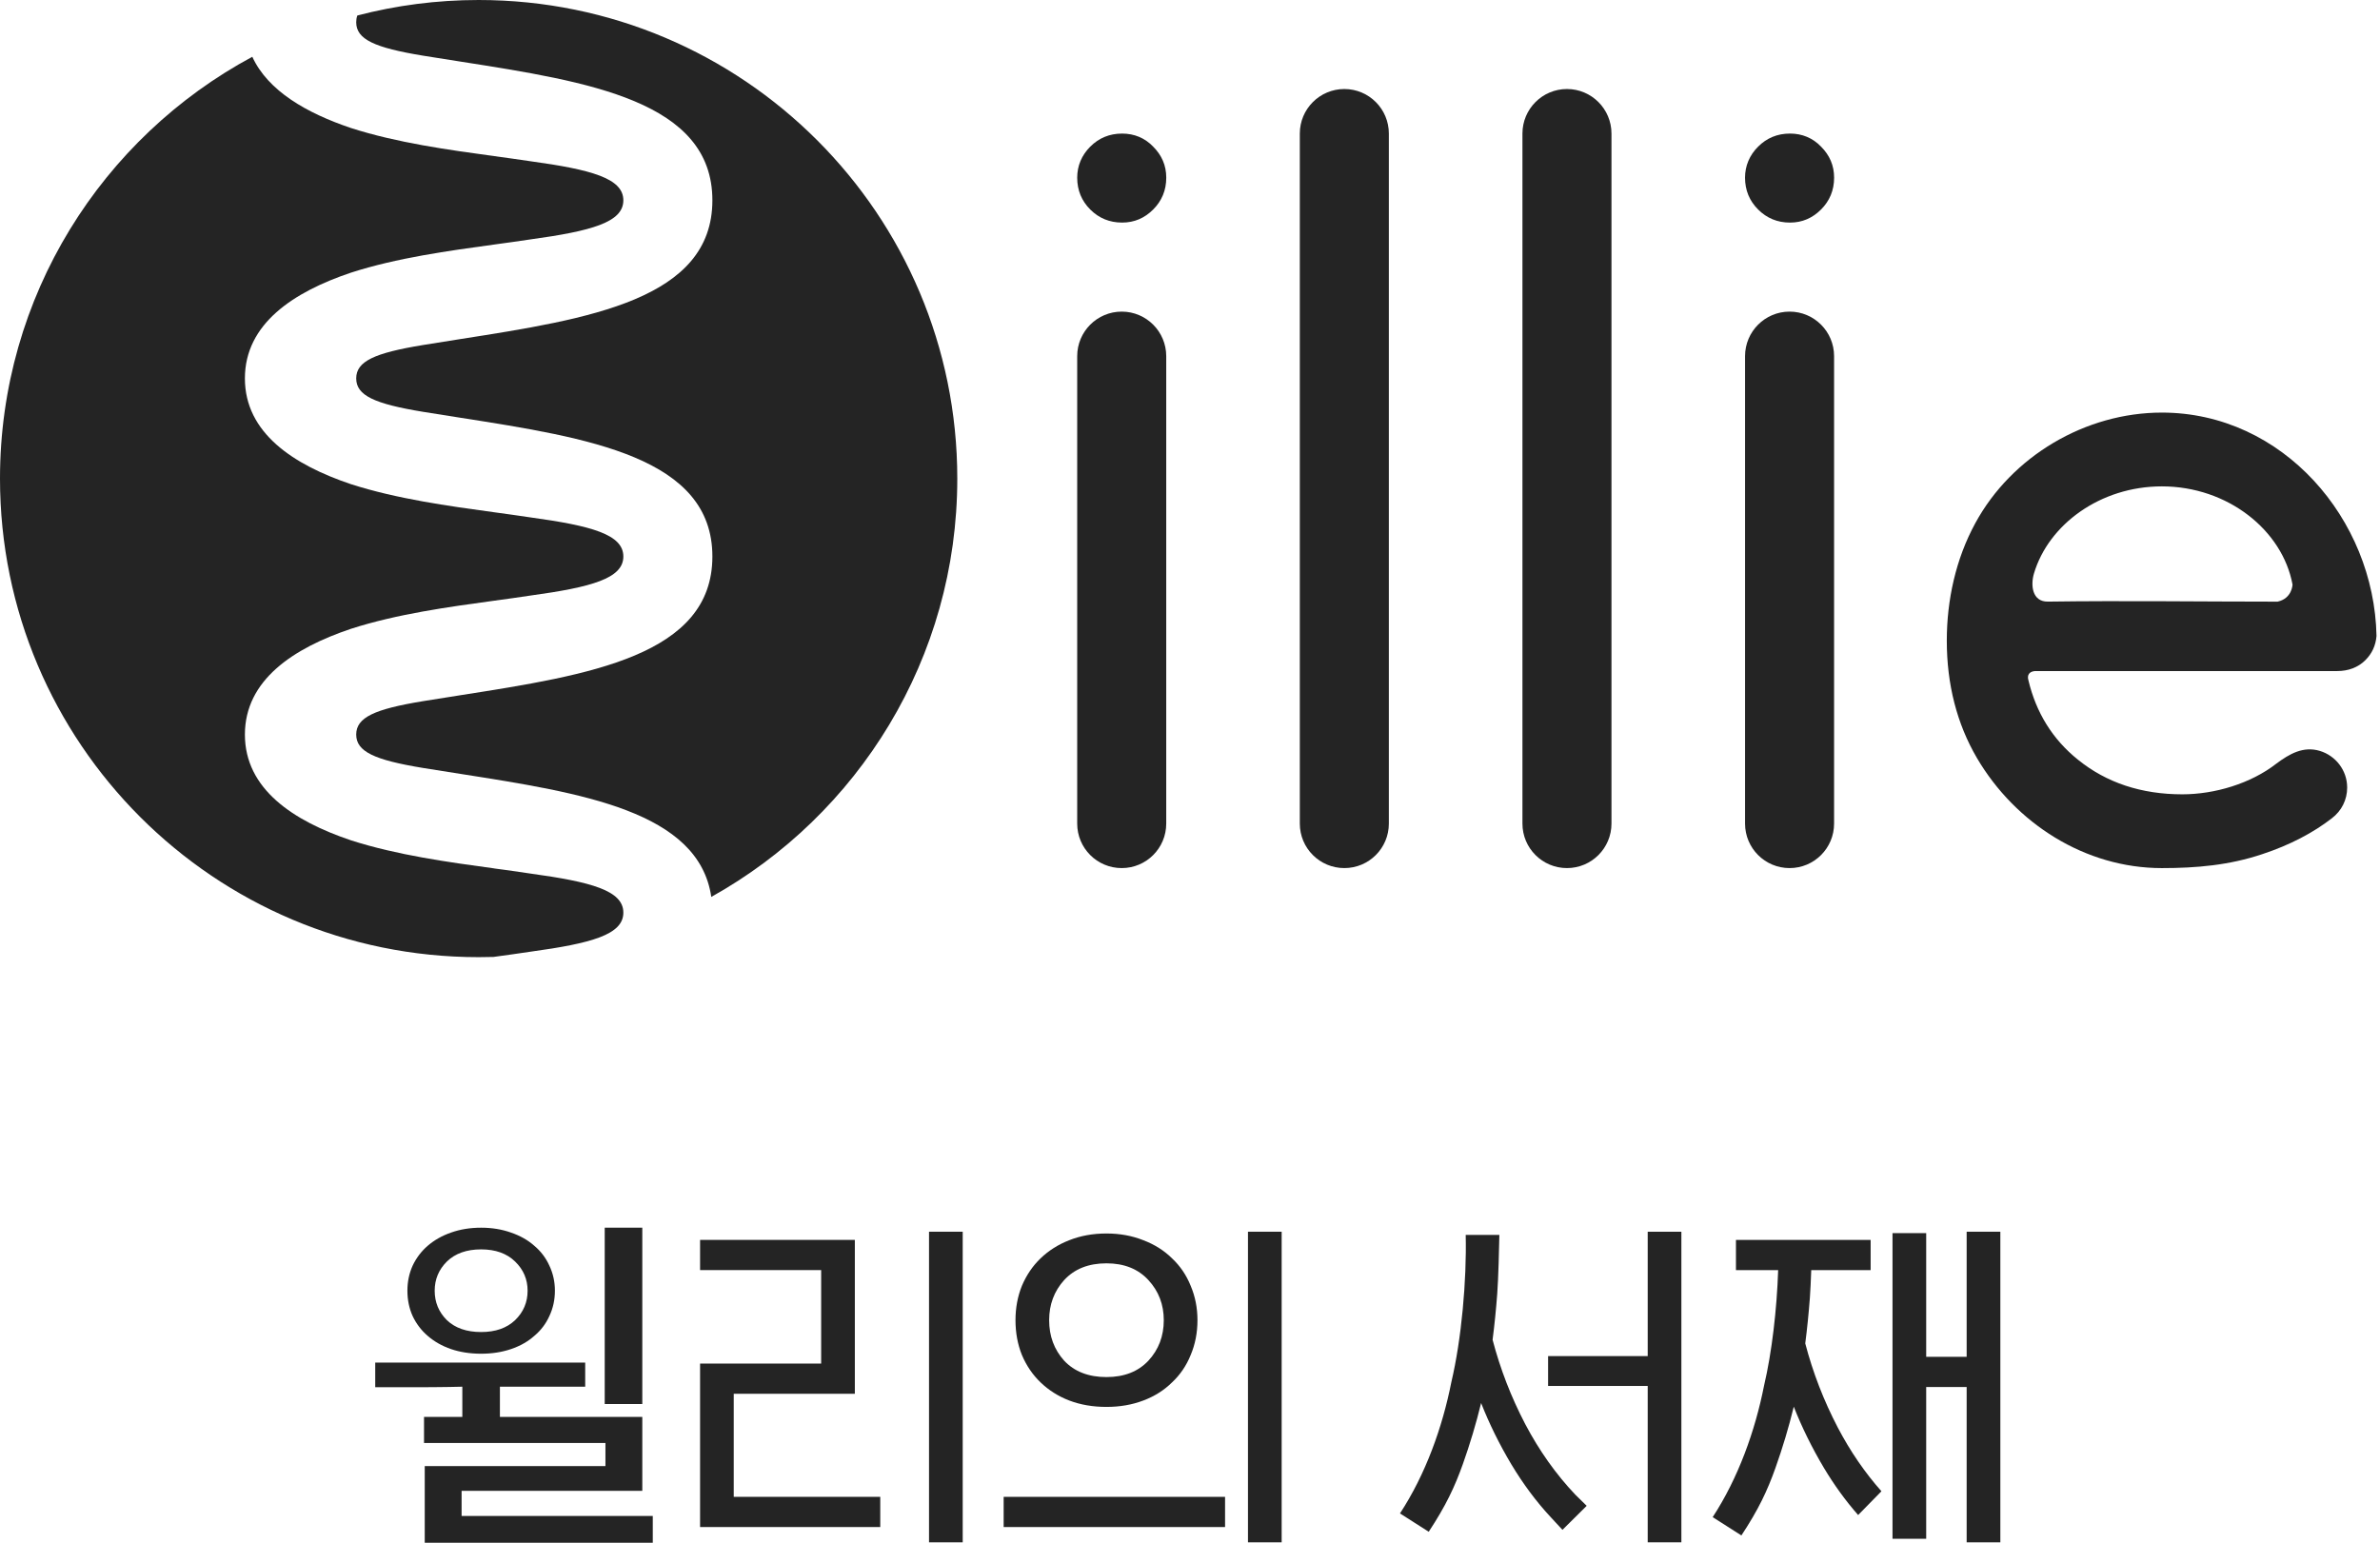
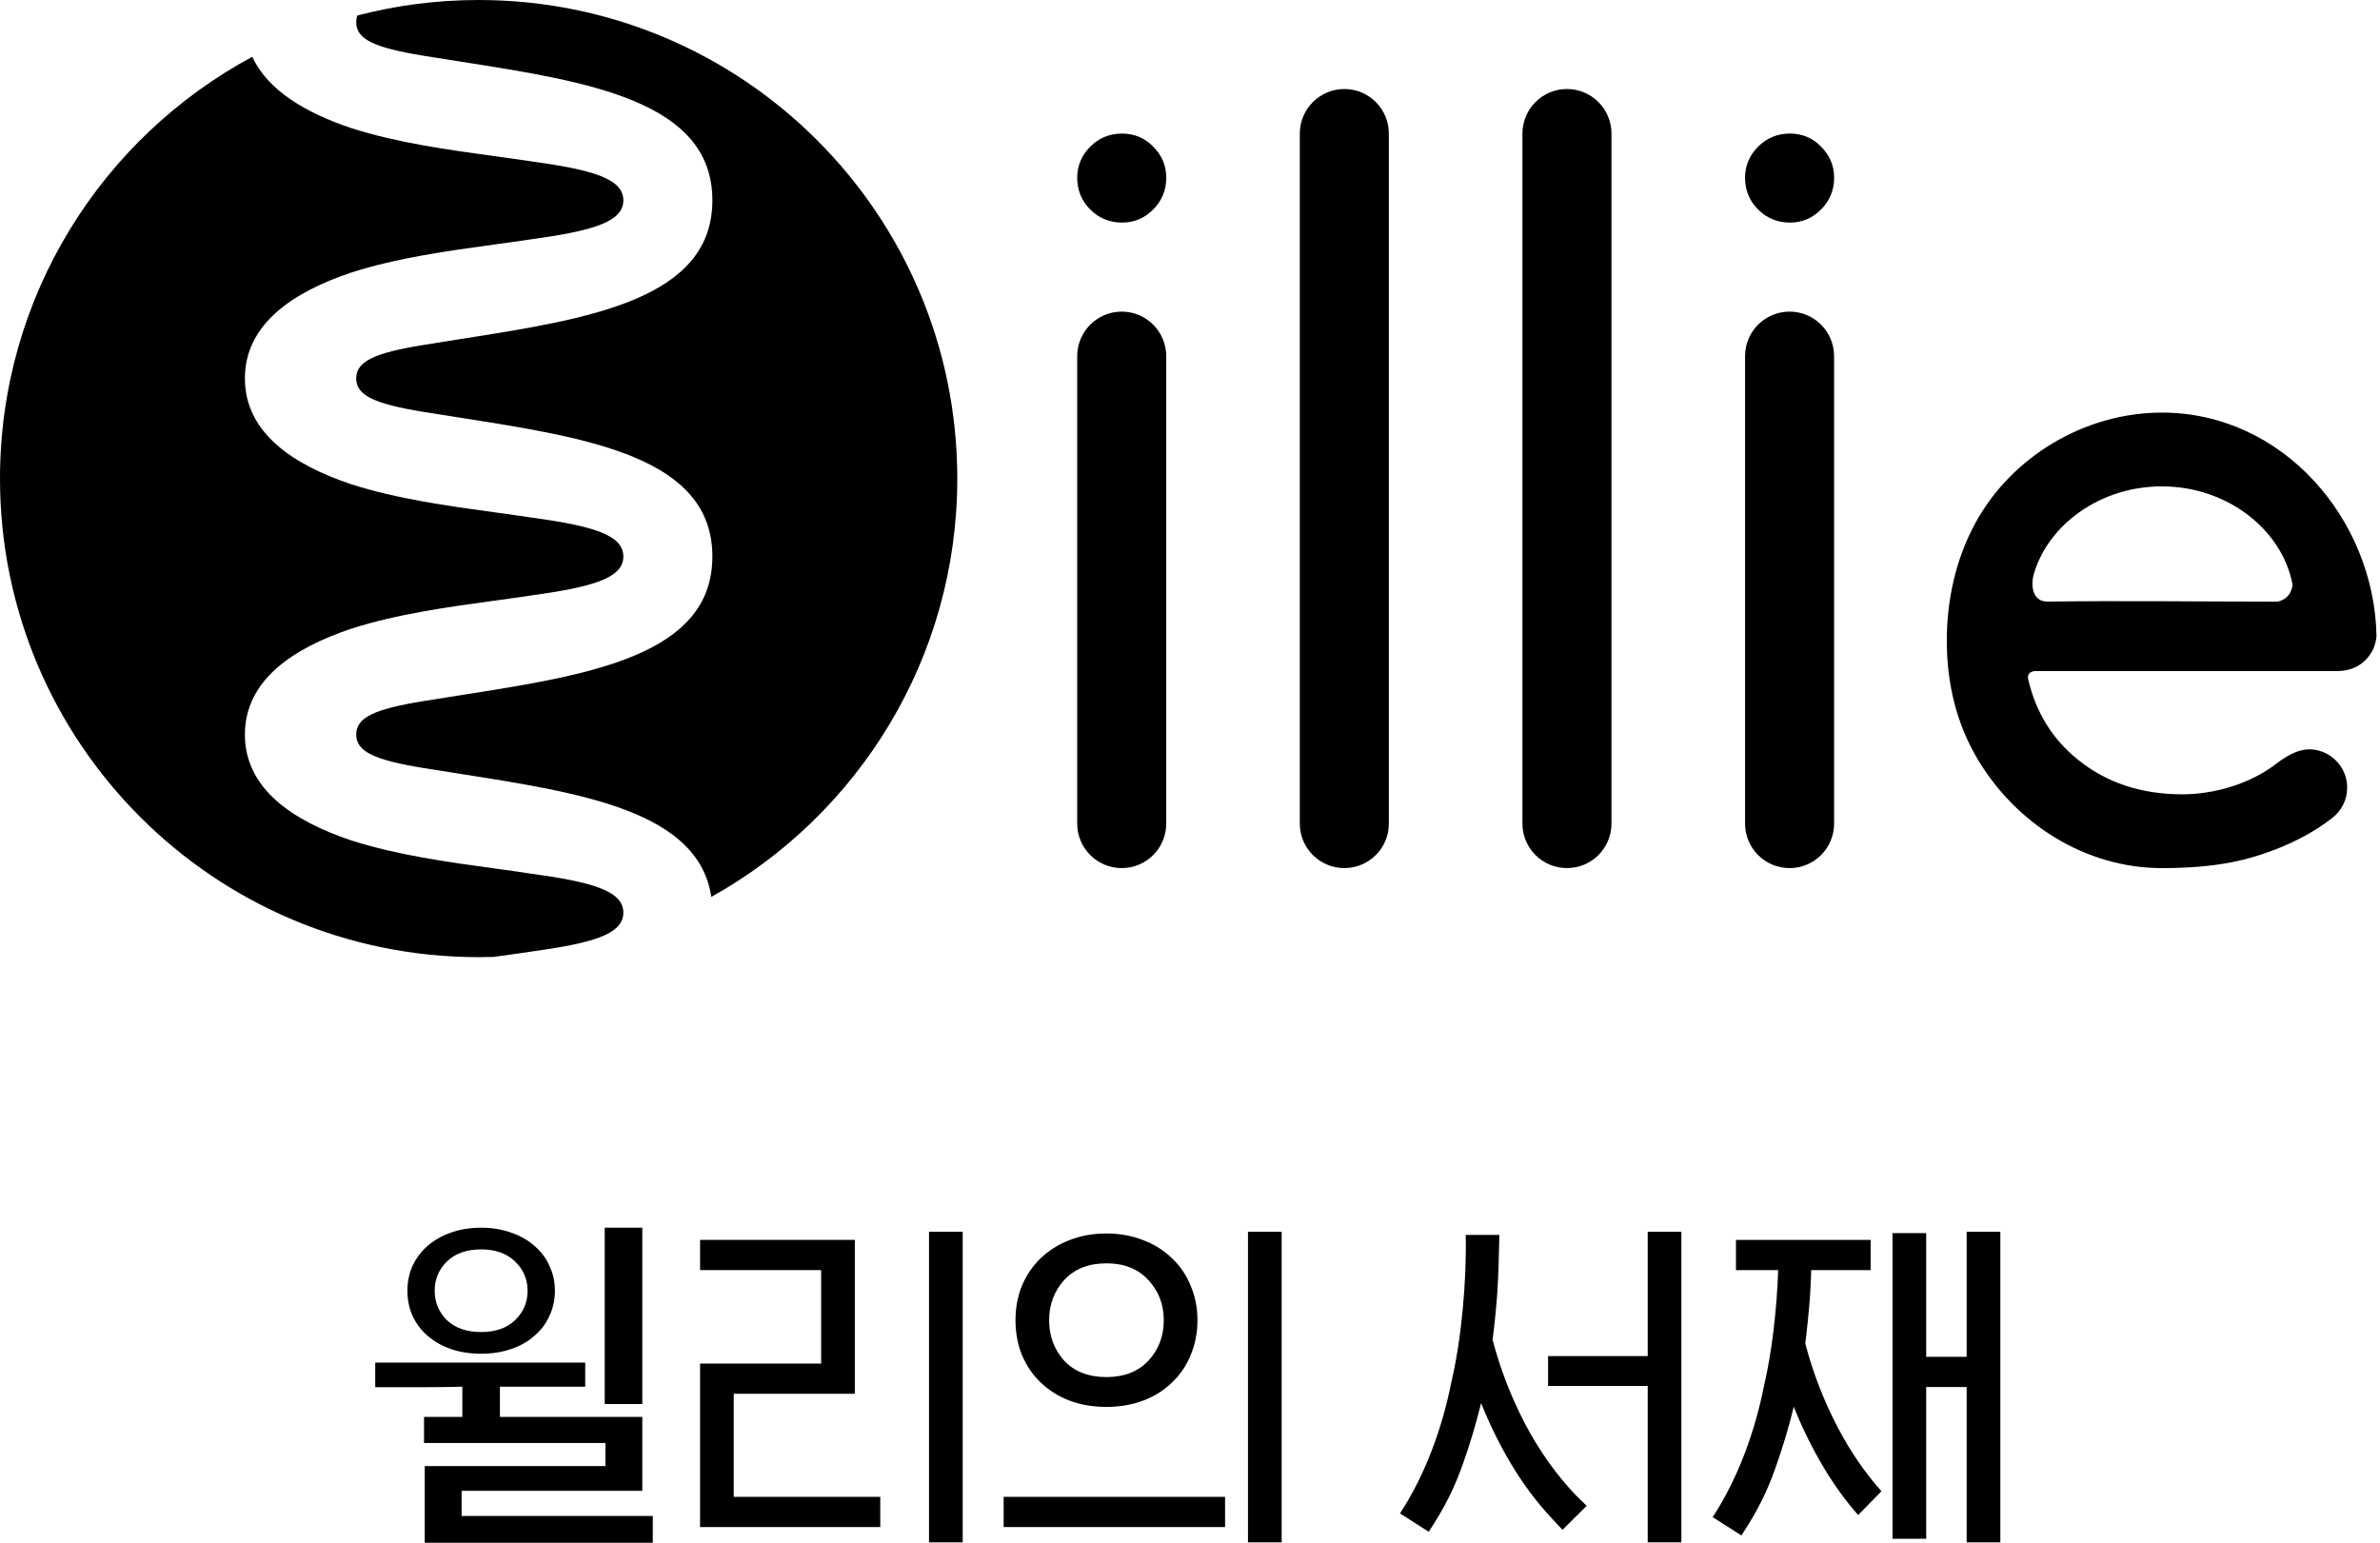
<svg xmlns="http://www.w3.org/2000/svg" width="617" height="400" viewBox="0 0 617 400" fill="none">
-   <path d="M124.083 248.167C125.373 248.167 126.652 248.151 127.941 248.109L128.123 248.083C131.373 247.641 134.493 247.21 137.446 246.763C153.374 244.579 161.6 242.327 161.6 236.623C161.6 230.919 153.374 228.667 137.446 226.483C134.503 226.031 131.378 225.61 128.134 225.168L128.128 225.157C116.304 223.546 102.909 221.715 90.986 217.873C76.037 212.849 63.489 204.587 63.489 190.454C63.489 176.321 76.037 168.053 90.986 163.035C102.909 159.193 116.304 157.357 128.123 155.745C131.373 155.303 134.493 154.872 137.446 154.424C153.373 152.235 161.6 149.984 161.6 144.285C161.6 138.575 153.373 136.324 137.446 134.14C134.493 133.688 131.373 133.266 128.123 132.819C116.304 131.202 102.909 129.366 90.986 125.534C76.037 120.506 63.489 112.243 63.489 98.116C63.489 83.977 76.037 75.715 90.986 70.692C102.909 66.849 116.304 65.019 128.123 63.402C131.373 62.96 134.493 62.528 137.446 62.081C153.373 59.892 161.6 57.64 161.6 51.941C161.6 46.237 153.373 43.986 137.446 41.796C134.493 41.349 131.373 40.928 128.123 40.476C116.304 38.864 102.909 37.028 90.986 33.191C79.526 29.338 69.469 23.581 65.408 14.721C26.472 35.661 -0 76.786 -0 124.083C-0 192.617 55.549 248.167 124.083 248.167Z" fill="#242424" />
-   <path d="M124.083 3.00407e-05C192.622 2.70448e-05 248.172 55.555 248.172 124.083C248.172 170.726 222.438 211.352 184.396 232.546C181.141 210.327 150.826 205.585 119.435 200.661L119.424 200.661C116.175 200.157 112.904 199.647 109.654 199.111C97.102 197.047 92.344 194.889 92.344 190.454C92.344 186.008 97.102 183.855 109.654 181.796C112.914 181.26 116.175 180.751 119.435 180.241C152.651 175.041 184.682 170.024 184.682 144.284C184.682 118.545 152.651 113.522 119.435 108.323C116.18 107.813 112.914 107.303 109.654 106.773C97.102 104.704 92.344 102.551 92.344 98.115C92.344 93.669 97.102 91.517 109.654 89.458C112.914 88.917 116.18 88.412 119.435 87.898C152.651 82.698 184.682 77.68 184.682 51.941C184.682 26.202 152.651 21.179 119.435 15.979C116.18 15.475 112.914 14.96 109.654 14.43C97.102 12.365 92.344 10.207 92.344 5.772C92.344 5.143 92.437 4.56 92.635 4.019C102.676 1.399 113.221 3.05155e-05 124.083 3.00407e-05Z" fill="#242424" />
-   <path d="M336.969 34.63C336.969 28.255 342.138 23.081 348.513 23.081C354.888 23.081 360.051 28.255 360.051 34.63V213.534C360.051 219.915 354.888 225.073 348.513 225.073C342.138 225.073 336.969 219.915 336.969 213.534V34.63Z" fill="#242424" />
-   <path d="M282.643 38.017C284.868 35.792 287.619 34.633 290.9 34.633C294.077 34.633 296.833 35.792 298.95 38.017C301.175 40.243 302.345 42.89 302.345 46.067C302.345 49.348 301.175 52.099 298.95 54.324C296.724 56.55 294.077 57.709 290.9 57.709C287.619 57.709 284.868 56.55 282.643 54.324C280.417 52.099 279.258 49.348 279.258 46.067C279.258 42.994 280.417 40.243 282.643 38.017Z" fill="#242424" />
-   <path d="M279.257 92.343C279.257 85.968 284.425 80.794 290.8 80.794C297.17 80.794 302.339 85.968 302.339 92.343V213.535C302.339 219.916 297.17 225.074 290.8 225.074C284.425 225.074 279.257 219.916 279.257 213.535V92.343Z" fill="#242424" />
-   <path d="M394.683 34.63C394.683 28.255 399.851 23.081 406.226 23.081C412.596 23.081 417.765 28.255 417.765 34.63V213.534C417.765 219.915 412.596 225.073 406.226 225.073C399.851 225.073 394.683 219.915 394.683 213.534V34.63Z" fill="#242424" />
-   <path d="M464.042 34.63C460.756 34.63 458.01 35.795 455.785 38.015C453.554 40.241 452.389 42.997 452.389 46.064C452.389 49.346 453.554 52.101 455.785 54.322C458.01 56.547 460.756 57.712 464.042 57.712C467.214 57.712 469.866 56.547 472.092 54.322C474.317 52.101 475.482 49.346 475.482 46.064C475.482 42.887 474.317 40.241 472.092 38.015C469.975 35.795 467.214 34.63 464.042 34.63Z" fill="#242424" />
-   <path d="M452.394 92.343C452.394 85.968 457.563 80.794 463.938 80.794C470.308 80.794 475.476 85.968 475.476 92.343V213.535C475.476 219.916 470.308 225.074 463.938 225.074C457.563 225.074 452.394 219.916 452.394 213.535V92.343Z" fill="#242424" />
-   <path d="M527.517 173.989H605.878C608.8 173.989 611.296 173.053 613.179 171.192C614.947 169.44 615.882 167.375 616.096 164.89C615.498 134.57 591.771 106.974 560.447 106.974C540.641 106.974 521.558 118.247 512.094 135.625C507.024 144.917 504.695 155.572 504.695 166.127C504.695 177.401 507.3 187.644 512.51 196.536C522.463 213.472 540.537 225.078 560.447 225.078C569.386 225.078 577.939 224.334 586.504 221.453C593.695 219.082 599.732 215.879 604.531 212.151C607.048 210.227 608.488 207.372 608.488 204.19C608.488 199.723 605.509 195.943 601.417 194.695C597.09 193.38 593.487 195.496 590.143 197.981C583.503 203.166 574.128 205.948 565.761 205.948C555.133 205.948 546.07 202.947 538.67 196.947C532.103 191.674 527.834 184.743 525.853 176.371C525.468 175.055 526.024 174.14 527.517 173.989ZM560.447 126.104C577.534 126.104 591.709 137.482 594.319 151.547C594.319 151.656 594.21 155.161 590.455 155.993C570.613 155.993 550.734 155.707 530.891 155.982C526.794 156.04 526.394 151.682 527.298 148.672C531.094 135.953 544.52 126.104 560.447 126.104Z" fill="#242424" />
-   <path d="M240.843 399.89H249.576V319.355H240.843V399.89Z" fill="#242424" />
-   <path d="M221.612 321.474H181.491V329.305H212.879V353.542H181.491V395.926H228.201V388.094H190.216V361.373H221.612V321.474Z" fill="#242424" />
-   <path fill-rule="evenodd" clip-rule="evenodd" d="M308.672 351.33C309.843 348.561 310.436 345.555 310.436 342.288C310.436 339.1 309.843 336.118 308.672 333.365C307.557 330.597 305.943 328.232 303.847 326.262C301.798 324.237 299.322 322.671 296.411 321.563C293.5 320.4 290.313 319.815 286.84 319.815C283.32 319.815 280.1 320.4 277.189 321.563C274.334 322.671 271.866 324.237 269.754 326.262C267.713 328.232 266.099 330.597 264.928 333.365C263.813 336.118 263.259 339.1 263.259 342.288C263.259 345.555 263.813 348.561 264.928 351.33C266.099 354.098 267.713 356.456 269.754 358.417C271.866 360.45 274.334 362.017 277.189 363.116C280.1 364.224 283.32 364.777 286.84 364.777C290.313 364.777 293.5 364.224 296.411 363.116C299.322 362.017 301.798 360.45 303.847 358.417C305.943 356.456 307.557 354.098 308.672 351.33ZM297.709 331.886C300.375 334.766 301.703 338.246 301.703 342.288C301.703 346.417 300.375 349.914 297.709 352.801C295.051 355.625 291.428 357.041 286.84 357.041C282.197 357.041 278.55 355.625 275.884 352.801C273.282 349.914 271.984 346.417 271.984 342.288C271.984 338.246 273.282 334.766 275.884 331.886C278.55 328.999 282.197 327.551 286.84 327.551C291.428 327.551 295.051 328.999 297.709 331.886Z" fill="#242424" />
-   <path fill-rule="evenodd" clip-rule="evenodd" d="M142.425 341.215C143.374 339.203 143.855 337.018 143.855 334.644C143.855 332.327 143.374 330.16 142.425 328.16C141.521 326.148 140.213 324.429 138.514 322.997C136.854 321.526 134.847 320.387 132.488 319.583C130.128 318.738 127.545 318.312 124.73 318.312C121.877 318.312 119.268 318.738 116.908 319.583C114.594 320.387 112.594 321.526 110.882 322.997C109.228 324.429 107.92 326.148 106.971 328.16C106.067 330.16 105.618 332.327 105.618 334.644C105.618 337.018 106.067 339.203 106.971 341.215C107.92 343.227 109.228 344.94 110.882 346.365C112.594 347.843 114.594 348.981 116.908 349.78C119.268 350.585 121.877 350.987 124.73 350.987C127.545 350.987 130.128 350.585 132.488 349.78C134.847 348.981 136.854 347.843 138.514 346.365C140.213 344.94 141.521 343.227 142.425 341.215ZM133.539 327.085C135.7 329.177 136.777 331.706 136.777 334.644C136.777 337.645 135.7 340.186 133.539 342.284C131.385 344.336 128.449 345.365 124.73 345.365C120.967 345.365 118.011 344.336 115.851 342.284C113.741 340.186 112.69 337.645 112.69 334.644C112.69 331.706 113.741 329.177 115.851 327.085C118.011 324.986 120.967 323.934 124.73 323.934C128.449 323.934 131.385 324.986 133.539 327.085Z" fill="#242424" />
-   <path d="M323.53 399.89H332.263V319.355H323.53V399.89Z" fill="#242424" />
-   <path d="M317.589 388.096H260.192V395.927H317.589V388.096Z" fill="#242424" />
-   <path d="M499.354 319.72V351.789H509.843V319.356H518.576V399.891H509.843V359.62H499.354V398.966H490.621V319.72H499.354Z" fill="#242424" />
-   <path d="M401.333 351.601H427.16V319.359H435.885V399.886H427.16V359.345H401.333V351.601Z" fill="#242424" />
-   <path d="M460.976 329.307H450.036V321.475H484.952V329.307H469.551C469.456 331.933 469.345 334.567 469.203 336.434C468.895 340.547 468.491 344.51 468.001 348.315C469.978 355.877 472.794 363.147 476.449 370.155C479.676 376.302 483.45 381.799 487.753 386.649L481.709 392.811C478.49 389.148 475.531 385.074 472.826 380.565C469.725 375.345 467.123 370.061 465.026 364.721C463.729 370.061 462.139 375.345 460.288 380.565C458.168 386.53 455.874 391.387 451.444 398.103L444.001 393.356C450.622 383.223 454.996 371.034 457.314 359.287C459.355 350.641 460.644 339.424 460.976 329.307Z" fill="#242424" />
-   <path d="M388.146 335.479C388.455 331.358 388.637 323.495 388.7 320.181H379.975C380.252 331.975 378.876 347.266 376.257 358.332C373.94 370.079 369.565 382.277 362.936 392.394L370.388 397.148C374.818 390.424 377.104 385.583 379.232 379.611C381.083 374.398 382.673 369.114 383.97 363.767C386.066 369.114 388.669 374.398 391.769 379.611C394.87 384.768 398.295 389.38 402.084 393.438L405.059 396.65L411.34 390.424L408.397 387.537C403.382 382.253 399.047 376.146 395.392 369.209C391.738 362.2 388.922 354.923 386.944 347.368C387.435 343.556 387.838 339.6 388.146 335.479Z" fill="#242424" />
-   <path d="M166.513 364.023H156.769V318.312H166.513V364.023ZM169.23 393.051V400H110.111V380.12H156.957V374.139H109.924V367.366H119.855V359.537C115.92 359.654 108.706 359.677 108.706 359.677H97.275V353.292H110.017C114.515 353.292 123.977 353.292 123.977 353.292H137.844H151.71V359.537H140.9H129.599V367.366H166.513V386.542H119.668V393.051H169.23Z" fill="#242424" />
+   <path d="M124.083 248.167C125.373 248.167 126.652 248.151 127.941 248.109L128.123 248.083C131.373 247.641 134.493 247.21 137.446 246.763C153.374 244.579 161.6 242.327 161.6 236.623C161.6 230.919 153.374 228.667 137.446 226.483C134.503 226.031 131.378 225.61 128.134 225.168L128.128 225.157C116.304 223.546 102.909 221.715 90.986 217.873C76.037 212.849 63.489 204.587 63.489 190.454C63.489 176.321 76.037 168.053 90.986 163.035C102.909 159.193 116.304 157.357 128.123 155.745C131.373 155.303 134.493 154.872 137.446 154.424C153.373 152.235 161.6 149.984 161.6 144.285C161.6 138.575 153.373 136.324 137.446 134.14C134.493 133.688 131.373 133.266 128.123 132.819C116.304 131.202 102.909 129.366 90.986 125.534C76.037 120.506 63.489 112.243 63.489 98.116C63.489 83.977 76.037 75.715 90.986 70.692C102.909 66.849 116.304 65.019 128.123 63.402C131.373 62.96 134.493 62.528 137.446 62.081C153.373 59.892 161.6 57.64 161.6 51.941C161.6 46.237 153.373 43.986 137.446 41.796C134.493 41.349 131.373 40.928 128.123 40.476C116.304 38.864 102.909 37.028 90.986 33.191C79.526 29.338 69.469 23.581 65.408 14.721C26.472 35.661 -0 76.786 -0 124.083C-0 192.617 55.549 248.167 124.083 248.167Z" fill="black" />
+   <path d="M124.083 3.00407e-05C192.622 2.70448e-05 248.172 55.555 248.172 124.083C248.172 170.726 222.438 211.352 184.396 232.546C181.141 210.327 150.826 205.585 119.435 200.661L119.424 200.661C116.175 200.157 112.904 199.647 109.654 199.111C97.102 197.047 92.344 194.889 92.344 190.454C92.344 186.008 97.102 183.855 109.654 181.796C112.914 181.26 116.175 180.751 119.435 180.241C152.651 175.041 184.682 170.024 184.682 144.284C184.682 118.545 152.651 113.522 119.435 108.323C116.18 107.813 112.914 107.303 109.654 106.773C97.102 104.704 92.344 102.551 92.344 98.115C92.344 93.669 97.102 91.517 109.654 89.458C112.914 88.917 116.18 88.412 119.435 87.898C152.651 82.698 184.682 77.68 184.682 51.941C184.682 26.202 152.651 21.179 119.435 15.979C116.18 15.475 112.914 14.96 109.654 14.43C97.102 12.365 92.344 10.207 92.344 5.772C92.344 5.143 92.437 4.56 92.635 4.019C102.676 1.399 113.221 3.05155e-05 124.083 3.00407e-05Z" fill="black" />
+   <path d="M336.969 34.63C336.969 28.255 342.138 23.081 348.513 23.081C354.888 23.081 360.051 28.255 360.051 34.63V213.534C360.051 219.915 354.888 225.073 348.513 225.073C342.138 225.073 336.969 219.915 336.969 213.534V34.63Z" fill="black" />
+   <path d="M282.643 38.017C284.868 35.792 287.619 34.633 290.9 34.633C294.077 34.633 296.833 35.792 298.95 38.017C301.175 40.243 302.345 42.89 302.345 46.067C302.345 49.348 301.175 52.099 298.95 54.324C296.724 56.55 294.077 57.709 290.9 57.709C287.619 57.709 284.868 56.55 282.643 54.324C280.417 52.099 279.258 49.348 279.258 46.067C279.258 42.994 280.417 40.243 282.643 38.017Z" fill="black" />
+   <path d="M279.257 92.343C279.257 85.968 284.425 80.794 290.8 80.794C297.17 80.794 302.339 85.968 302.339 92.343V213.535C302.339 219.916 297.17 225.074 290.8 225.074C284.425 225.074 279.257 219.916 279.257 213.535V92.343Z" fill="black" />
+   <path d="M394.683 34.63C394.683 28.255 399.851 23.081 406.226 23.081C412.596 23.081 417.765 28.255 417.765 34.63V213.534C417.765 219.915 412.596 225.073 406.226 225.073C399.851 225.073 394.683 219.915 394.683 213.534V34.63Z" fill="black" />
+   <path d="M464.042 34.63C460.756 34.63 458.01 35.795 455.785 38.015C453.554 40.241 452.389 42.997 452.389 46.064C452.389 49.346 453.554 52.101 455.785 54.322C458.01 56.547 460.756 57.712 464.042 57.712C467.214 57.712 469.866 56.547 472.092 54.322C474.317 52.101 475.482 49.346 475.482 46.064C475.482 42.887 474.317 40.241 472.092 38.015C469.975 35.795 467.214 34.63 464.042 34.63Z" fill="black" />
+   <path d="M452.394 92.343C452.394 85.968 457.563 80.794 463.938 80.794C470.308 80.794 475.476 85.968 475.476 92.343V213.535C475.476 219.916 470.308 225.074 463.938 225.074C457.563 225.074 452.394 219.916 452.394 213.535V92.343Z" fill="black" />
+   <path d="M527.517 173.989H605.878C608.8 173.989 611.296 173.053 613.179 171.192C614.947 169.44 615.882 167.375 616.096 164.89C615.498 134.57 591.771 106.974 560.447 106.974C540.641 106.974 521.558 118.247 512.094 135.625C507.024 144.917 504.695 155.572 504.695 166.127C504.695 177.401 507.3 187.644 512.51 196.536C522.463 213.472 540.537 225.078 560.447 225.078C569.386 225.078 577.939 224.334 586.504 221.453C593.695 219.082 599.732 215.879 604.531 212.151C607.048 210.227 608.488 207.372 608.488 204.19C608.488 199.723 605.509 195.943 601.417 194.695C597.09 193.38 593.487 195.496 590.143 197.981C583.503 203.166 574.128 205.948 565.761 205.948C555.133 205.948 546.07 202.947 538.67 196.947C532.103 191.674 527.834 184.743 525.853 176.371C525.468 175.055 526.024 174.14 527.517 173.989ZM560.447 126.104C577.534 126.104 591.709 137.482 594.319 151.547C594.319 151.656 594.21 155.161 590.455 155.993C570.613 155.993 550.734 155.707 530.891 155.982C526.794 156.04 526.394 151.682 527.298 148.672C531.094 135.953 544.52 126.104 560.447 126.104Z" fill="black" />
+   <path d="M240.843 399.89H249.576V319.355H240.843V399.89Z" fill="black" />
+   <path d="M221.612 321.474H181.491V329.305H212.879V353.542H181.491V395.926H228.201V388.094H190.216V361.373H221.612V321.474Z" fill="black" />
+   <path fill-rule="evenodd" clip-rule="evenodd" d="M308.672 351.33C309.843 348.561 310.436 345.555 310.436 342.288C310.436 339.1 309.843 336.118 308.672 333.365C307.557 330.597 305.943 328.232 303.847 326.262C301.798 324.237 299.322 322.671 296.411 321.563C293.5 320.4 290.313 319.815 286.84 319.815C283.32 319.815 280.1 320.4 277.189 321.563C274.334 322.671 271.866 324.237 269.754 326.262C267.713 328.232 266.099 330.597 264.928 333.365C263.813 336.118 263.259 339.1 263.259 342.288C263.259 345.555 263.813 348.561 264.928 351.33C266.099 354.098 267.713 356.456 269.754 358.417C271.866 360.45 274.334 362.017 277.189 363.116C280.1 364.224 283.32 364.777 286.84 364.777C290.313 364.777 293.5 364.224 296.411 363.116C299.322 362.017 301.798 360.45 303.847 358.417C305.943 356.456 307.557 354.098 308.672 351.33ZM297.709 331.886C300.375 334.766 301.703 338.246 301.703 342.288C301.703 346.417 300.375 349.914 297.709 352.801C295.051 355.625 291.428 357.041 286.84 357.041C282.197 357.041 278.55 355.625 275.884 352.801C273.282 349.914 271.984 346.417 271.984 342.288C271.984 338.246 273.282 334.766 275.884 331.886C278.55 328.999 282.197 327.551 286.84 327.551C291.428 327.551 295.051 328.999 297.709 331.886Z" fill="black" />
+   <path fill-rule="evenodd" clip-rule="evenodd" d="M142.425 341.215C143.374 339.203 143.855 337.018 143.855 334.644C143.855 332.327 143.374 330.16 142.425 328.16C141.521 326.148 140.213 324.429 138.514 322.997C136.854 321.526 134.847 320.387 132.488 319.583C130.128 318.738 127.545 318.312 124.73 318.312C121.877 318.312 119.268 318.738 116.908 319.583C114.594 320.387 112.594 321.526 110.882 322.997C109.228 324.429 107.92 326.148 106.971 328.16C106.067 330.16 105.618 332.327 105.618 334.644C105.618 337.018 106.067 339.203 106.971 341.215C107.92 343.227 109.228 344.94 110.882 346.365C112.594 347.843 114.594 348.981 116.908 349.78C119.268 350.585 121.877 350.987 124.73 350.987C127.545 350.987 130.128 350.585 132.488 349.78C134.847 348.981 136.854 347.843 138.514 346.365C140.213 344.94 141.521 343.227 142.425 341.215ZM133.539 327.085C135.7 329.177 136.777 331.706 136.777 334.644C136.777 337.645 135.7 340.186 133.539 342.284C131.385 344.336 128.449 345.365 124.73 345.365C120.967 345.365 118.011 344.336 115.851 342.284C113.741 340.186 112.69 337.645 112.69 334.644C112.69 331.706 113.741 329.177 115.851 327.085C118.011 324.986 120.967 323.934 124.73 323.934C128.449 323.934 131.385 324.986 133.539 327.085Z" fill="black" />
+   <path d="M323.53 399.89H332.263V319.355H323.53V399.89Z" fill="black" />
+   <path d="M317.589 388.096H260.192V395.927H317.589V388.096Z" fill="black" />
+   <path d="M499.354 319.72V351.789H509.843V319.356H518.576V399.891H509.843V359.62H499.354V398.966H490.621V319.72H499.354Z" fill="black" />
+   <path d="M401.333 351.601H427.16V319.359H435.885V399.886H427.16V359.345H401.333V351.601Z" fill="black" />
+   <path d="M460.976 329.307H450.036V321.475H484.952V329.307H469.551C469.456 331.933 469.345 334.567 469.203 336.434C468.895 340.547 468.491 344.51 468.001 348.315C469.978 355.877 472.794 363.147 476.449 370.155C479.676 376.302 483.45 381.799 487.753 386.649L481.709 392.811C478.49 389.148 475.531 385.074 472.826 380.565C469.725 375.345 467.123 370.061 465.026 364.721C463.729 370.061 462.139 375.345 460.288 380.565C458.168 386.53 455.874 391.387 451.444 398.103L444.001 393.356C450.622 383.223 454.996 371.034 457.314 359.287C459.355 350.641 460.644 339.424 460.976 329.307Z" fill="black" />
+   <path d="M388.146 335.479C388.455 331.358 388.637 323.495 388.7 320.181H379.975C380.252 331.975 378.876 347.266 376.257 358.332C373.94 370.079 369.565 382.277 362.936 392.394L370.388 397.148C374.818 390.424 377.104 385.583 379.232 379.611C381.083 374.398 382.673 369.114 383.97 363.767C386.066 369.114 388.669 374.398 391.769 379.611C394.87 384.768 398.295 389.38 402.084 393.438L405.059 396.65L411.34 390.424L408.397 387.537C403.382 382.253 399.047 376.146 395.392 369.209C391.738 362.2 388.922 354.923 386.944 347.368C387.435 343.556 387.838 339.6 388.146 335.479Z" fill="black" />
+   <path d="M166.513 364.023H156.769V318.312H166.513V364.023ZM169.23 393.051V400H110.111V380.12H156.957V374.139H109.924V367.366H119.855V359.537C115.92 359.654 108.706 359.677 108.706 359.677H97.275V353.292H110.017C114.515 353.292 123.977 353.292 123.977 353.292H137.844H151.71V359.537H140.9H129.599V367.366H166.513V386.542H119.668V393.051H169.23Z" fill="black" />
</svg>
